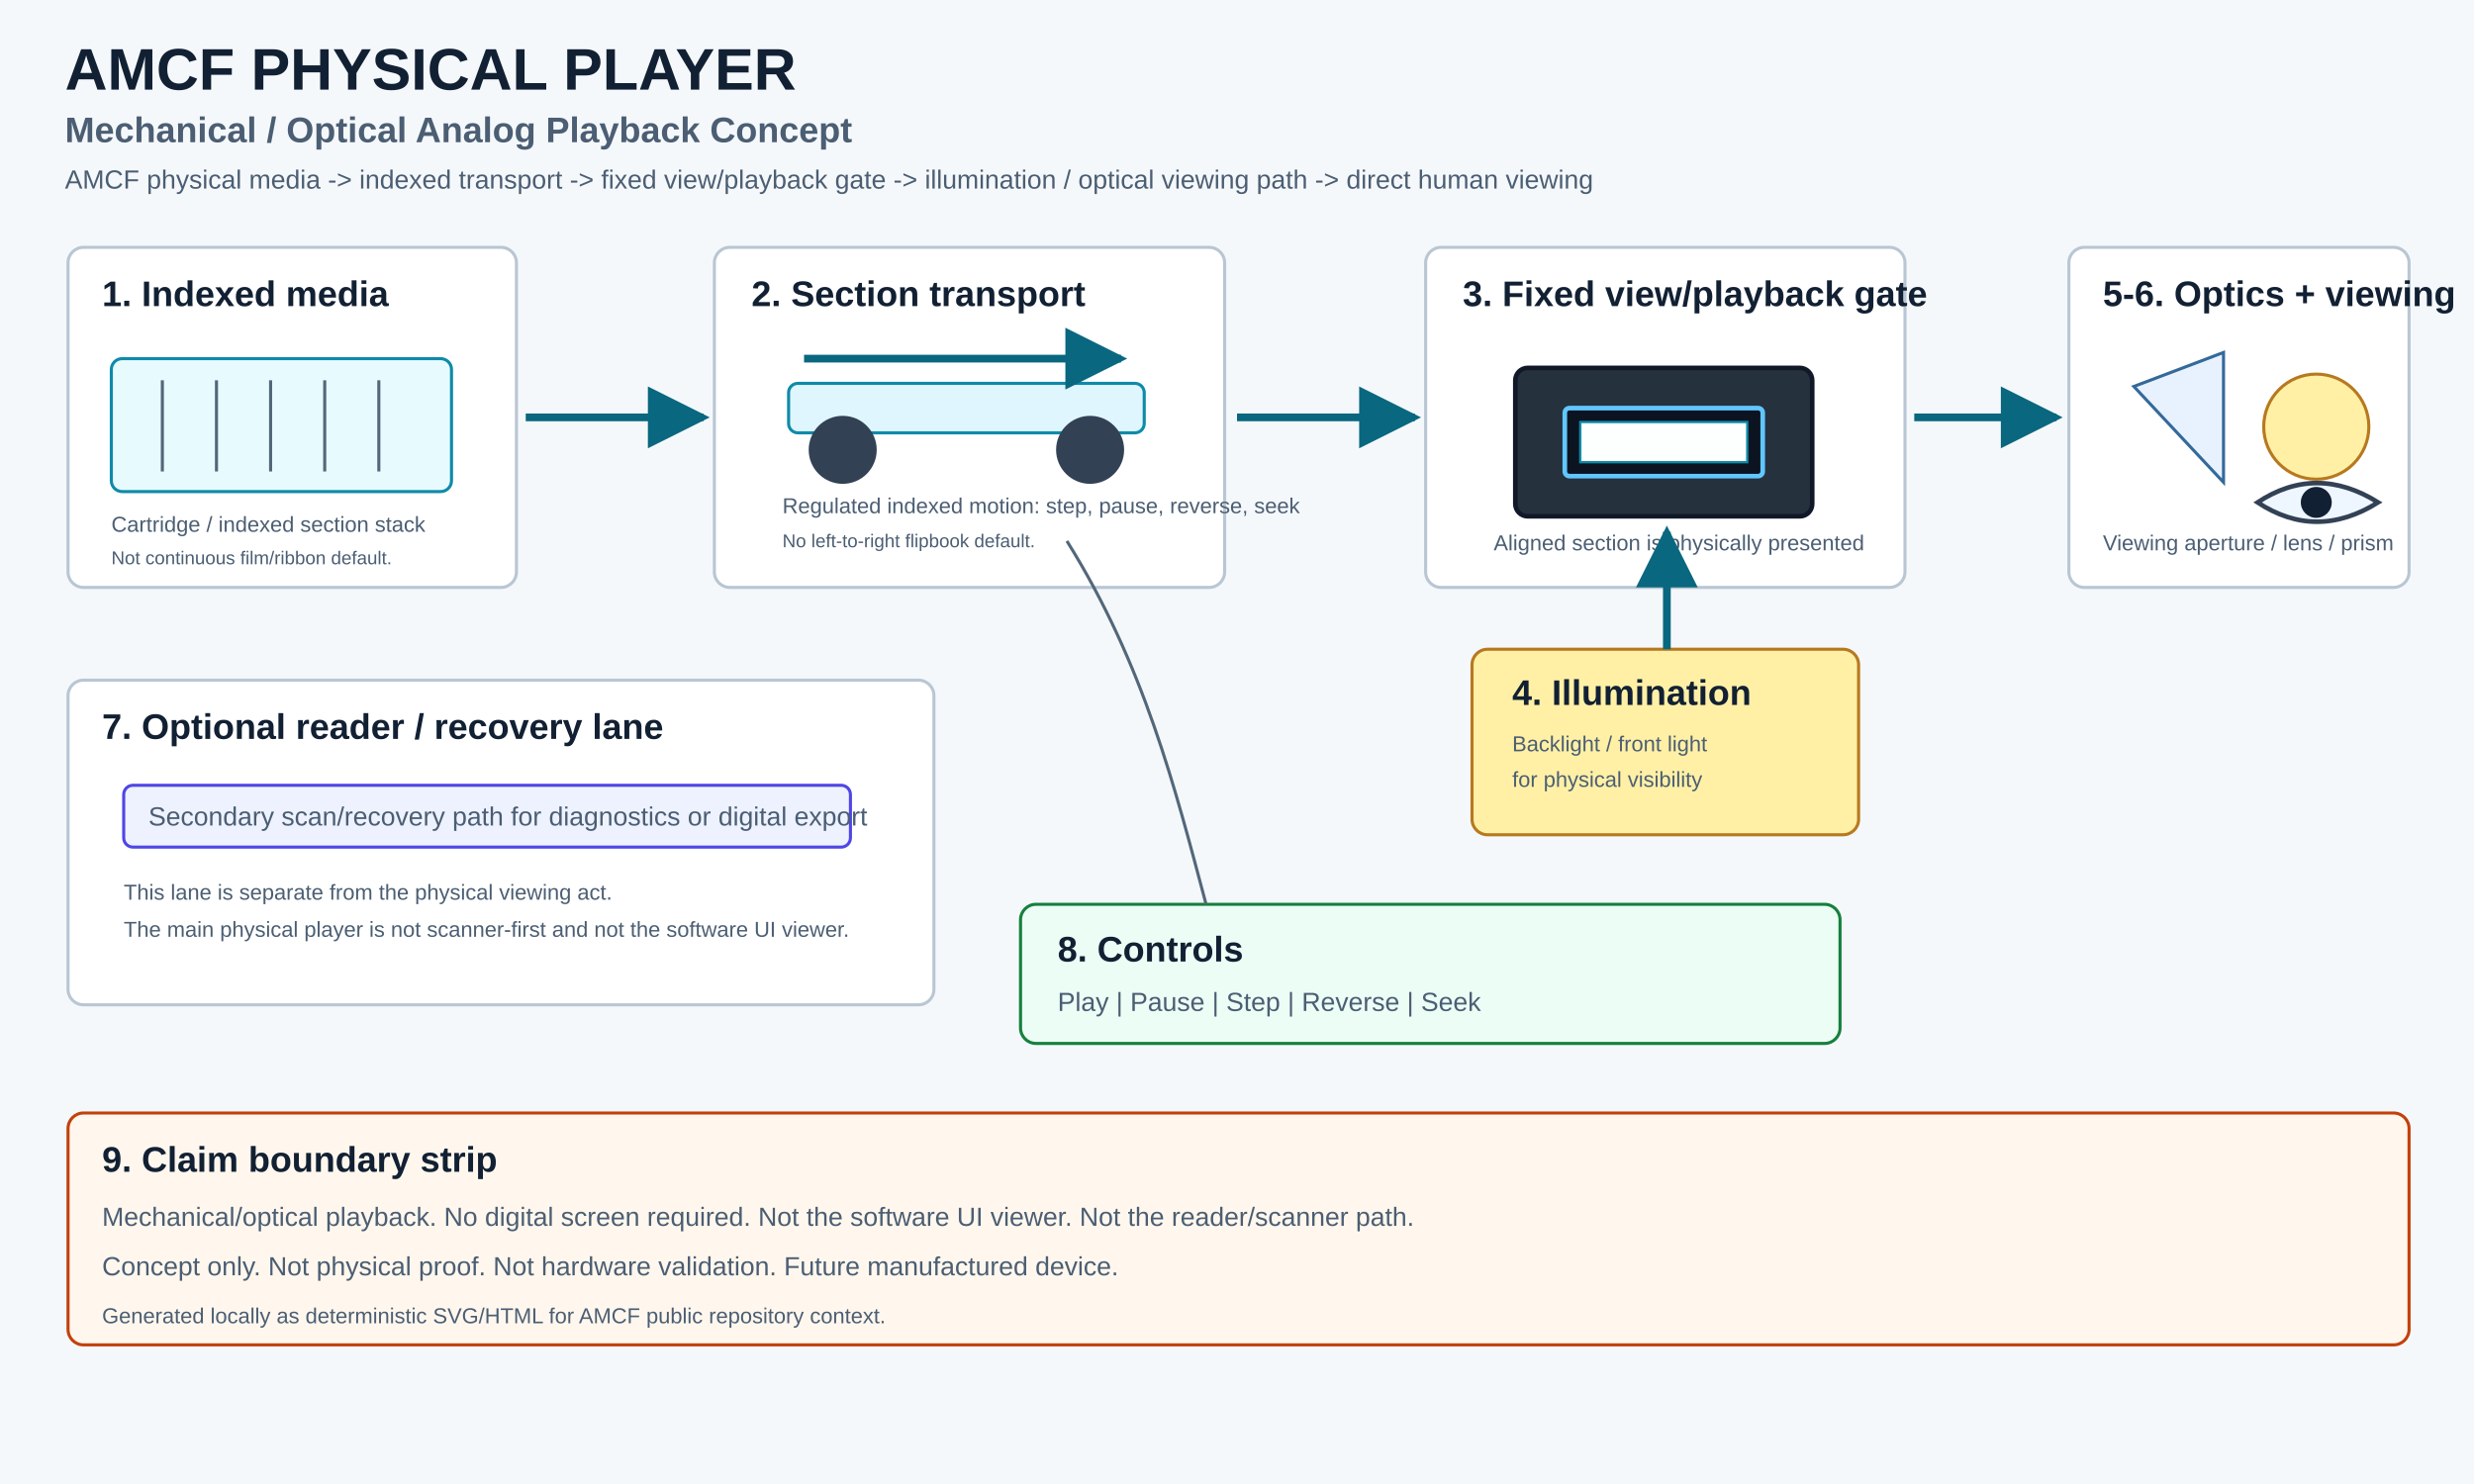
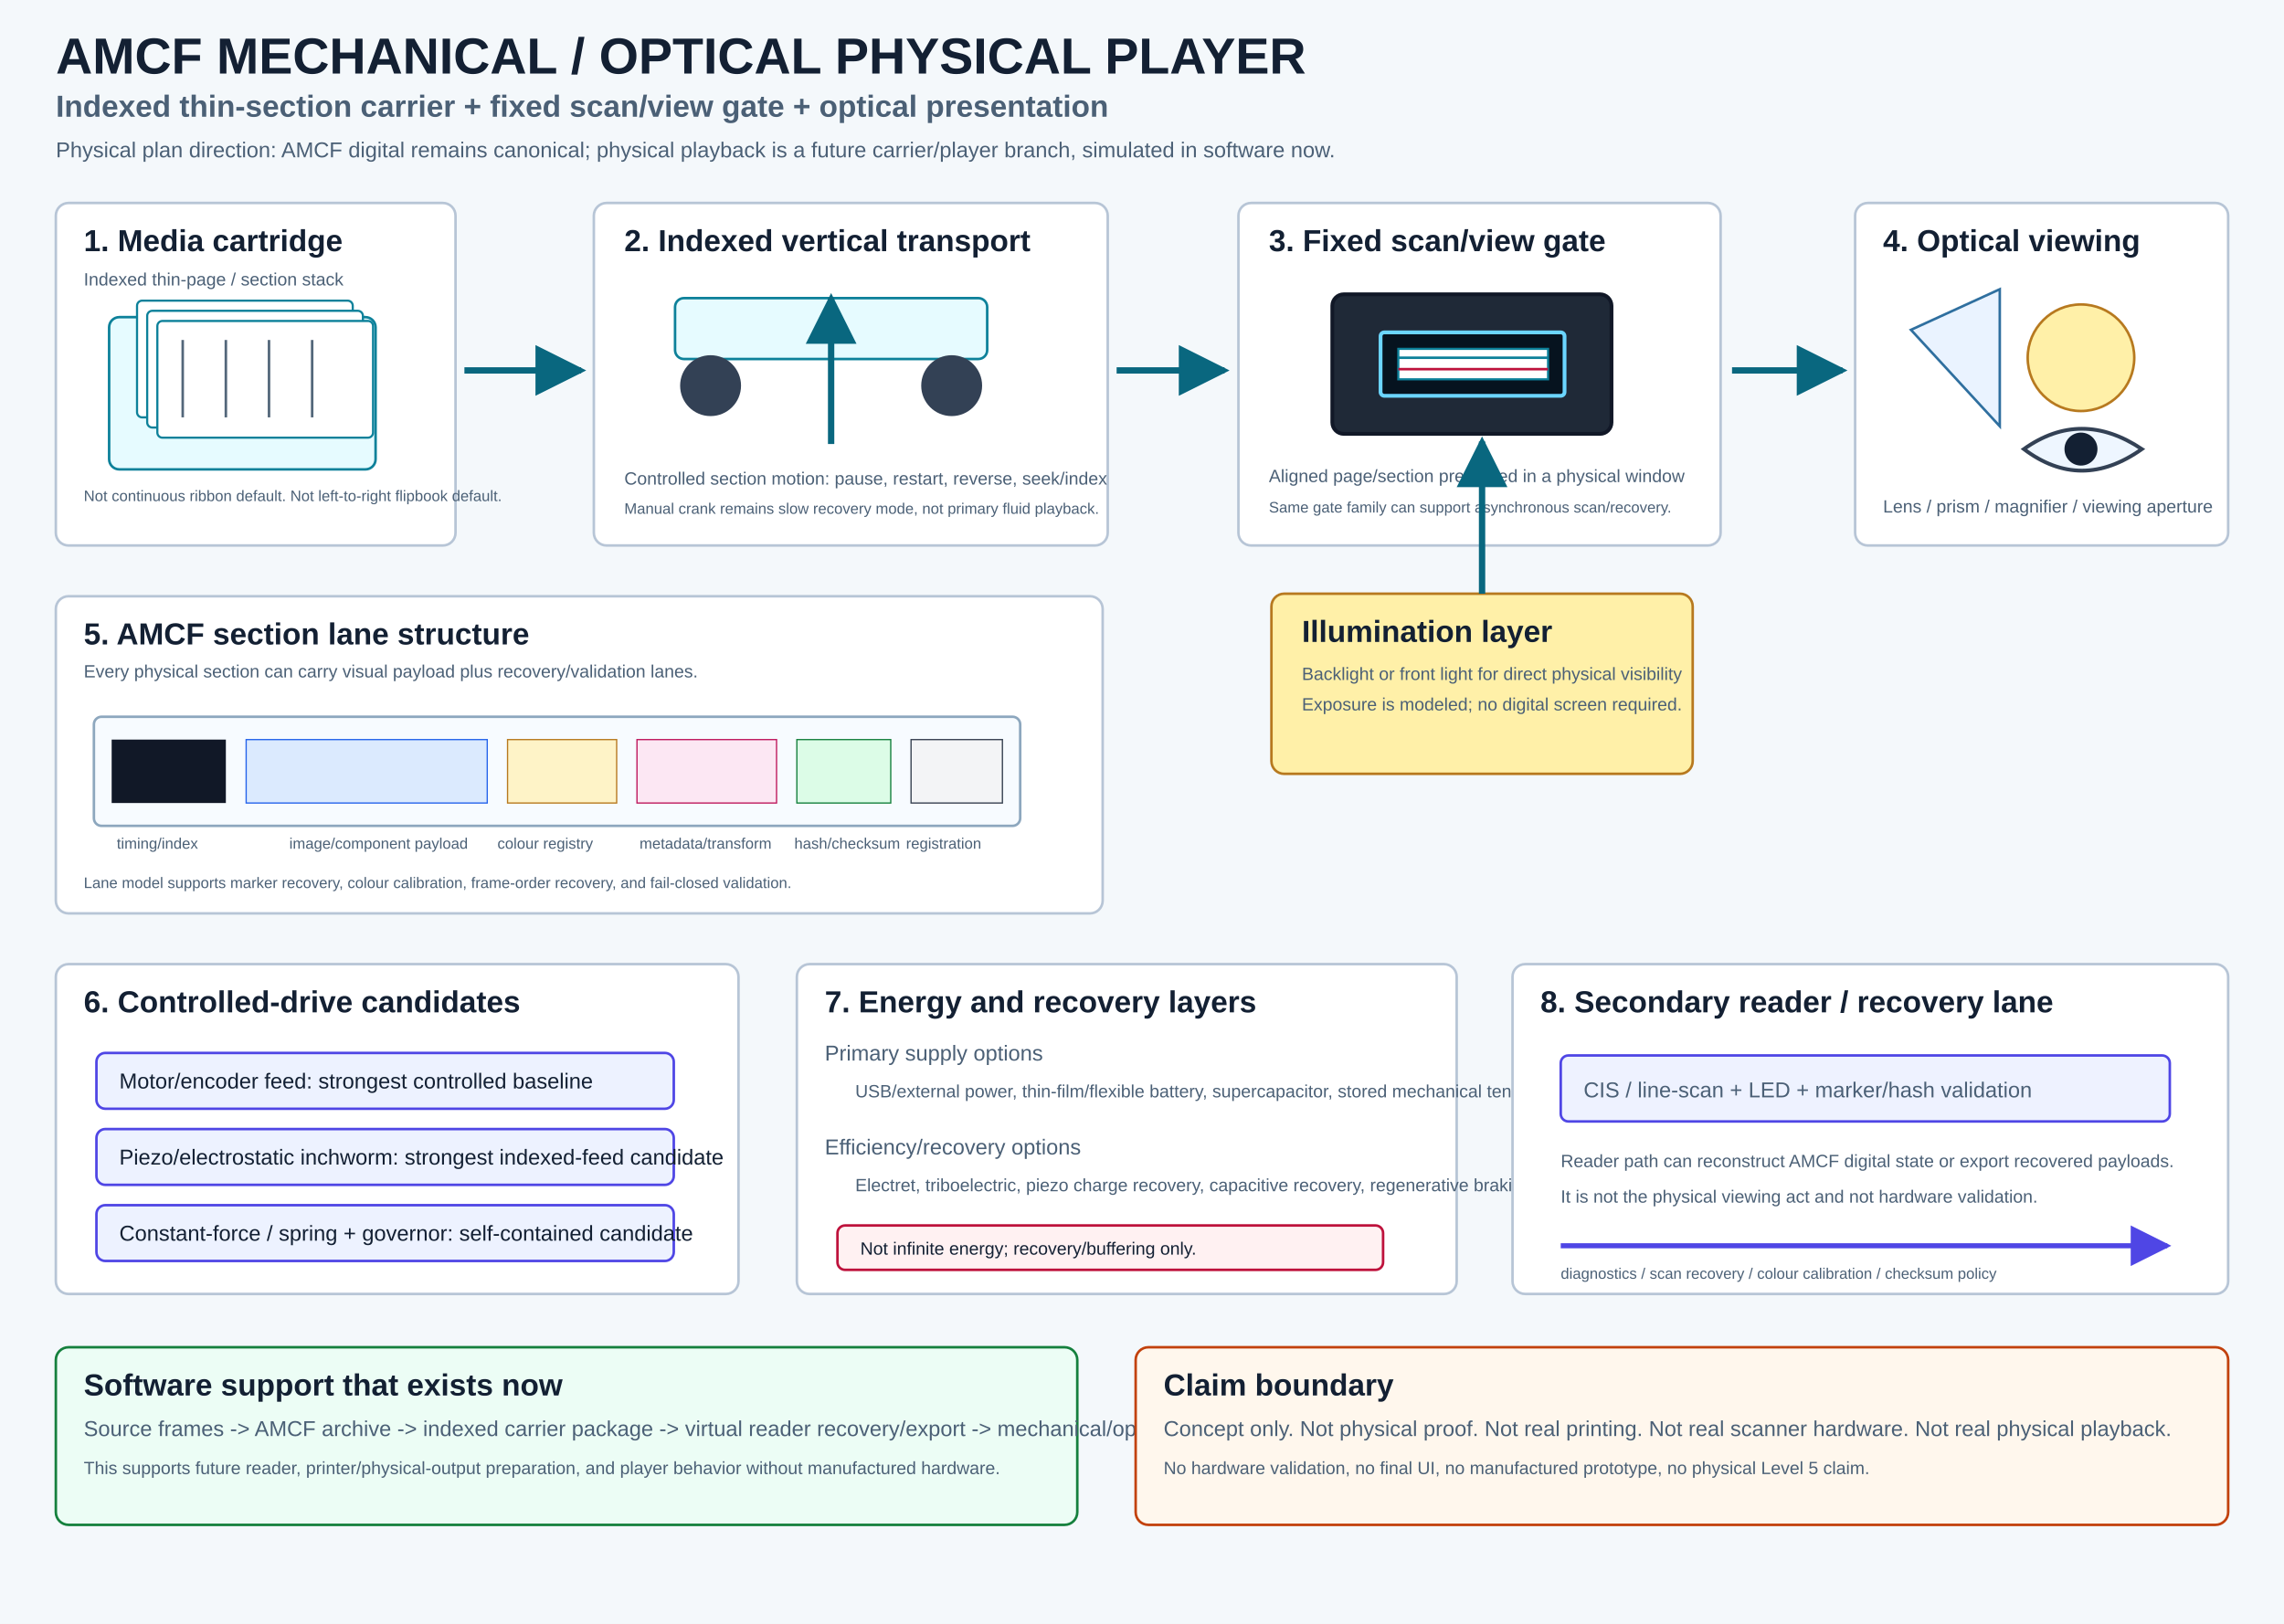
- <svg xmlns="http://www.w3.org/2000/svg" width="1600" height="960" viewBox="0 0 1600 960" role="img" aria-labelledby="title desc">
+ <svg xmlns="http://www.w3.org/2000/svg" width="1800" height="1280" viewBox="0 0 1800 1280" role="img" aria-labelledby="title desc">
  <defs>
    <style>
      text{font-family:Arial,Helvetica,sans-serif}
-       .bg{fill:#f5f8fb}.ink{fill:#122033}.muted{fill:#4b5e73}.panel{fill:white;stroke:#b9c6d3;stroke-width:2}
-       .machine{fill:#26313e;stroke:#111827;stroke-width:3}.slot{fill:#0b1420;stroke:#60c7ff;stroke-width:3}
-       .media{fill:#e7fbff;stroke:#0f8aa8;stroke-width:2}.section{fill:#fdfefe;stroke:#0f8aa8;stroke-width:1.5}
-       .light{fill:#fff0a6;stroke:#b7791f;stroke-width:2}.optics{fill:#e8f2ff;stroke:#34699a;stroke-width:2}.safe{fill:#ecfdf5;stroke:#15803d;stroke-width:2}.warn{fill:#fff7ed;stroke:#c2410c;stroke-width:2}
-       .arrow{stroke:#09677f;stroke-width:5;fill:none;marker-end:url(#arrow)}.thin{stroke:#53677a;stroke-width:2;fill:none}
-       .h1{font-size:38px;font-weight:700}.h2{font-size:23px;font-weight:700}.label{font-size:17px}.small{font-size:14px}.tiny{font-size:12px}
+       .bg{fill:#f4f8fb}.ink{fill:#132033}.muted{fill:#4b6076}
+       .panel{fill:white;stroke:#b7c5d6;stroke-width:2}.machine{fill:#1f2937;stroke:#111827;stroke-width:3}.slot{fill:#06131f;stroke:#6bd5ff;stroke-width:3}
+       .media{fill:#e6fbff;stroke:#0d819a;stroke-width:2}.page{fill:#ffffff;stroke:#0d819a;stroke-width:1.7}
+       .drive{fill:#edf2ff;stroke:#4f46e5;stroke-width:2}.light{fill:#fff0a8;stroke:#b7791f;stroke-width:2}
+       .optics{fill:#eaf3ff;stroke:#2f6f9f;stroke-width:2}.ok{fill:#ecfdf5;stroke:#15803d;stroke-width:2}
+       .warn{fill:#fff7ed;stroke:#c2410c;stroke-width:2}.no{fill:#fff1f2;stroke:#be123c;stroke-width:2}
+       .arrow{stroke:#09677f;stroke-width:5;fill:none;marker-end:url(#arrow)}.arrow2{stroke:#4f46e5;stroke-width:4;fill:none;marker-end:url(#arrow2)}
+       .thin{stroke:#53677a;stroke-width:2;fill:none}
+       .h1{font-size:40px;font-weight:700}.h2{font-size:24px;font-weight:700}.label{font-size:17px}.small{font-size:14px}.tiny{font-size:12px}
    </style>
    <marker id="arrow" viewBox="0 0 10 10" refX="9" refY="5" markerWidth="8" markerHeight="8" orient="auto-start-reverse">
      <path d="M0,0 L10,5 L0,10 z" fill="#09677f" />
    </marker>
+     <marker id="arrow2" viewBox="0 0 10 10" refX="9" refY="5" markerWidth="8" markerHeight="8" orient="auto-start-reverse">
+       <path d="M0,0 L10,5 L0,10 z" fill="#4f46e5" />
+     </marker>
  </defs>
-   <rect class="bg" width="1600" height="960" />
-   <text x="42" y="58" class="h1 ink">AMCF PHYSICAL PLAYER</text>
-   <text x="42" y="92" class="h2 muted">Mechanical / Optical Analog Playback Concept</text>
-   <text x="42" y="122" class="label muted">AMCF physical media -&gt; indexed transport -&gt; fixed view/playback gate -&gt; illumination / optical viewing path -&gt; direct human viewing</text>
-   <rect x="44" y="160" width="290" height="220" rx="10" class="panel" />
-   <text x="66" y="198" class="h2 ink">1. Indexed media</text>
-   <rect x="72" y="232" width="220" height="86" rx="7" class="media" />
-   <line x1="105" y1="246" x2="105" y2="305" class="thin" />
-   <line x1="140" y1="246" x2="140" y2="305" class="thin" />
-   <line x1="175" y1="246" x2="175" y2="305" class="thin" />
-   <line x1="210" y1="246" x2="210" y2="305" class="thin" />
-   <line x1="245" y1="246" x2="245" y2="305" class="thin" />
-   <text x="72" y="344" class="small muted">Cartridge / indexed section stack</text>
-   <text x="72" y="365" class="tiny muted">Not continuous film/ribbon default.</text>
-   <path d="M340 270 H455" class="arrow" />
-   <rect x="462" y="160" width="330" height="220" rx="10" class="panel" />
-   <text x="486" y="198" class="h2 ink">2. Section transport</text>
-   <rect x="510" y="248" width="230" height="32" rx="6" fill="#dff6ff" stroke="#0f8aa8" stroke-width="2" />
-   <circle cx="545" cy="291" r="22" fill="#334155" />
-   <circle cx="705" cy="291" r="22" fill="#334155" />
-   <path d="M520 232 H725" class="arrow" />
-   <text x="506" y="332" class="small muted">Regulated indexed motion: step, pause, reverse, seek</text>
-   <text x="506" y="354" class="tiny muted">No left-to-right flipbook default.</text>
-   <path d="M800 270 H915" class="arrow" />
-   <rect x="922" y="160" width="310" height="220" rx="10" class="panel" />
-   <text x="946" y="198" class="h2 ink">3. Fixed view/playback gate</text>
-   <rect x="980" y="238" width="192" height="96" rx="8" class="machine" />
-   <rect x="1012" y="264" width="128" height="44" rx="3" class="slot" />
-   <rect x="1022" y="273" width="108" height="26" class="section" />
-   <text x="966" y="356" class="small muted">Aligned section is physically presented</text>
-   <rect x="952" y="420" width="250" height="120" rx="10" class="light" />
-   <text x="978" y="456" class="h2 ink">4. Illumination</text>
-   <text x="978" y="486" class="small muted">Backlight / front light</text>
-   <text x="978" y="509" class="small muted">for physical visibility</text>
-   <path d="M1078 420 V344" class="arrow" />
-   <path d="M1238 270 H1330" class="arrow" />
-   <rect x="1338" y="160" width="220" height="220" rx="10" class="panel" />
-   <text x="1360" y="198" class="h2 ink">5-6. Optics + viewing</text>
-   <polygon points="1380,250 1438,228 1438,312" class="optics" />
-   <circle cx="1498" cy="276" r="34" class="light" />
-   <path d="M1460 325 Q1498 300 1538 325 Q1498 350 1460 325Z" fill="#eef6ff" stroke="#334155" stroke-width="3" />
-   <circle cx="1498" cy="325" r="10" fill="#122033" />
-   <text x="1360" y="356" class="small muted">Viewing aperture / lens / prism</text>
-   <rect x="44" y="440" width="560" height="210" rx="10" class="panel" />
-   <text x="66" y="478" class="h2 ink">7. Optional reader / recovery lane</text>
-   <rect x="80" y="508" width="470" height="40" rx="6" fill="#eef2ff" stroke="#4f46e5" stroke-width="2" />
-   <text x="96" y="534" class="label muted">Secondary scan/recovery path for diagnostics or digital export</text>
-   <text x="80" y="582" class="small muted">This lane is separate from the physical viewing act.</text>
-   <text x="80" y="606" class="small muted">The main physical player is not scanner-first and not the software UI viewer.</text>
-   <rect x="660" y="585" width="530" height="90" rx="10" class="safe" />
-   <text x="684" y="622" class="h2 ink">8. Controls</text>
-   <text x="684" y="654" class="label muted">Play | Pause | Step | Reverse | Seek</text>
-   <path d="M780 585 C760 510 740 430 690 350" class="thin" />
-   <rect x="44" y="720" width="1514" height="150" rx="10" class="warn" />
-   <text x="66" y="758" class="h2 ink">9. Claim boundary strip</text>
-   <text x="66" y="793" class="label muted">Mechanical/optical playback. No digital screen required. Not the software UI viewer. Not the reader/scanner path.</text>
-   <text x="66" y="825" class="label muted">Concept only. Not physical proof. Not hardware validation. Future manufactured device.</text>
-   <text x="66" y="856" class="small muted">Generated locally as deterministic SVG/HTML for AMCF public repository context.</text>
+   <rect class="bg" width="1800" height="1280" />
+   <text x="44" y="58" class="h1 ink">AMCF MECHANICAL / OPTICAL PHYSICAL PLAYER</text>
+   <text x="44" y="92" class="h2 muted">Indexed thin-section carrier + fixed scan/view gate + optical presentation</text>
+   <text x="44" y="124" class="label muted">Physical plan direction: AMCF digital remains canonical; physical playback is a future carrier/player branch, simulated in software now.</text>
+   <rect x="44" y="160" width="315" height="270" rx="10" class="panel" />
+   <text x="66" y="198" class="h2 ink">1. Media cartridge</text>
+   <text x="66" y="225" class="small muted">Indexed thin-page / section stack</text>
+   <g transform="translate(86 250)">
+     <rect x="0" y="0" width="210" height="120" rx="8" class="media" />
+     <rect x="22" y="-13" width="170" height="92" rx="4" class="page" />
+     <rect x="30" y="-5" width="170" height="92" rx="4" class="page" />
+     <rect x="38" y="3" width="170" height="92" rx="4" class="page" />
+     <line x1="58" y1="18" x2="58" y2="79" class="thin" />
+     <line x1="92" y1="18" x2="92" y2="79" class="thin" />
+     <line x1="126" y1="18" x2="126" y2="79" class="thin" />
+     <line x1="160" y1="18" x2="160" y2="79" class="thin" />
+   </g>
+   <text x="66" y="395" class="tiny muted">Not continuous ribbon default. Not left-to-right flipbook default.</text>
+   <path d="M366 292 H458" class="arrow" />
+   <rect x="468" y="160" width="405" height="270" rx="10" class="panel" />
+   <text x="492" y="198" class="h2 ink">2. Indexed vertical transport</text>
+   <rect x="532" y="235" width="246" height="48" rx="7" class="media" />
+   <circle cx="560" cy="304" r="24" fill="#334155" />
+   <circle cx="750" cy="304" r="24" fill="#334155" />
+   <path d="M655 350 V235" class="arrow" />
+   <text x="492" y="382" class="small muted">Controlled section motion: pause, restart, reverse, seek/index</text>
+   <text x="492" y="405" class="tiny muted">Manual crank remains slow recovery mode, not primary fluid playback.</text>
+   <path d="M880 292 H965" class="arrow" />
+   <rect x="976" y="160" width="380" height="270" rx="10" class="panel" />
+   <text x="1000" y="198" class="h2 ink">3. Fixed scan/view gate</text>
+   <rect x="1050" y="232" width="220" height="110" rx="9" class="machine" />
+   <rect x="1088" y="262" width="145" height="50" rx="3" class="slot" />
+   <rect x="1102" y="275" width="118" height="24" class="page" />
+   <line x1="1102" y1="282" x2="1220" y2="282" stroke="#0d819a" stroke-width="2" />
+   <line x1="1102" y1="291" x2="1220" y2="291" stroke="#be123c" stroke-width="2" />
+   <text x="1000" y="380" class="small muted">Aligned page/section presented in a physical window</text>
+   <text x="1000" y="404" class="tiny muted">Same gate family can support asynchronous scan/recovery.</text>
+   <path d="M1365 292 H1452" class="arrow" />
+   <rect x="1462" y="160" width="294" height="270" rx="10" class="panel" />
+   <text x="1484" y="198" class="h2 ink">4. Optical viewing</text>
+   <polygon points="1506,260 1576,228 1576,336" class="optics" />
+   <circle cx="1640" cy="282" r="42" class="light" />
+   <path d="M1595 354 Q1640 322 1688 354 Q1640 388 1595 354Z" fill="#eef6ff" stroke="#334155" stroke-width="3" />
+   <circle cx="1640" cy="354" r="13" fill="#132033" />
+   <text x="1484" y="404" class="small muted">Lens / prism / magnifier / viewing aperture</text>
+   <rect x="1002" y="468" width="332" height="142" rx="10" class="light" />
+   <text x="1026" y="506" class="h2 ink">Illumination layer</text>
+   <text x="1026" y="536" class="small muted">Backlight or front light for direct physical visibility</text>
+   <text x="1026" y="560" class="small muted">Exposure is modeled; no digital screen required.</text>
+   <path d="M1168 468 V348" class="arrow" />
+   <rect x="44" y="470" width="825" height="250" rx="10" class="panel" />
+   <text x="66" y="508" class="h2 ink">5. AMCF section lane structure</text>
+   <text x="66" y="534" class="small muted">Every physical section can carry visual payload plus recovery/validation lanes.</text>
+   <g transform="translate(74 565)">
+     <rect x="0" y="0" width="730" height="86" rx="6" fill="#f7fbff" stroke="#8da7be" stroke-width="2" />
+     <rect x="14" y="18" width="90" height="50" fill="#111827" />
+     <rect x="120" y="18" width="190" height="50" fill="#dbeafe" stroke="#2563eb" />
+     <rect x="326" y="18" width="86" height="50" fill="#fef3c7" stroke="#b7791f" />
+     <rect x="428" y="18" width="110" height="50" fill="#fce7f3" stroke="#be185d" />
+     <rect x="554" y="18" width="74" height="50" fill="#dcfce7" stroke="#15803d" />
+     <rect x="644" y="18" width="72" height="50" fill="#f3f4f6" stroke="#374151" />
+     <text x="18" y="104" class="tiny muted">timing/index</text>
+     <text x="154" y="104" class="tiny muted">image/component payload</text>
+     <text x="318" y="104" class="tiny muted">colour registry</text>
+     <text x="430" y="104" class="tiny muted">metadata/transform</text>
+     <text x="552" y="104" class="tiny muted">hash/checksum</text>
+     <text x="640" y="104" class="tiny muted">registration</text>
+   </g>
+   <text x="66" y="700" class="tiny muted">Lane model supports marker recovery, colour calibration, frame-order recovery, and fail-closed validation.</text>
+   <rect x="44" y="760" width="538" height="260" rx="10" class="panel" />
+   <text x="66" y="798" class="h2 ink">6. Controlled-drive candidates</text>
+   <rect x="76" y="830" width="455" height="44" rx="7" class="drive" />
+   <text x="94" y="858" class="label ink">Motor/encoder feed: strongest controlled baseline</text>
+   <rect x="76" y="890" width="455" height="44" rx="7" class="drive" />
+   <text x="94" y="918" class="label ink">Piezo/electrostatic inchworm: strongest indexed-feed candidate</text>
+   <rect x="76" y="950" width="455" height="44" rx="7" class="drive" />
+   <text x="94" y="978" class="label ink">Constant-force / spring + governor: self-contained candidate</text>
+   <rect x="628" y="760" width="520" height="260" rx="10" class="panel" />
+   <text x="650" y="798" class="h2 ink">7. Energy and recovery layers</text>
+   <text x="650" y="836" class="label muted">Primary supply options</text>
+   <text x="674" y="865" class="small muted">USB/external power, thin-film/flexible battery, supercapacitor, stored mechanical tension.</text>
+   <text x="650" y="910" class="label muted">Efficiency/recovery options</text>
+   <text x="674" y="939" class="small muted">Electret, triboelectric, piezo charge recovery, capacitive recovery, regenerative braking.</text>
+   <rect x="660" y="966" width="430" height="35" rx="6" class="no" />
+   <text x="678" y="989" class="small ink">Not infinite energy; recovery/buffering only.</text>
+   <rect x="1192" y="760" width="564" height="260" rx="10" class="panel" />
+   <text x="1214" y="798" class="h2 ink">8. Secondary reader / recovery lane</text>
+   <rect x="1230" y="832" width="480" height="52" rx="6" fill="#eef2ff" stroke="#4f46e5" stroke-width="2" />
+   <text x="1248" y="865" class="label muted">CIS / line-scan + LED + marker/hash validation</text>
+   <text x="1230" y="920" class="small muted">Reader path can reconstruct AMCF digital state or export recovered payloads.</text>
+   <text x="1230" y="948" class="small muted">It is not the physical viewing act and not hardware validation.</text>
+   <path d="M1230 982 H1708" class="arrow2" />
+   <text x="1230" y="1008" class="tiny muted">diagnostics / scan recovery / colour calibration / checksum policy</text>
+   <rect x="44" y="1062" width="805" height="140" rx="10" class="ok" />
+   <text x="66" y="1100" class="h2 ink">Software support that exists now</text>
+   <text x="66" y="1132" class="label muted">Source frames -&gt; AMCF archive -&gt; indexed carrier package -&gt; virtual reader recovery/export -&gt; mechanical/optical player simulator.</text>
+   <text x="66" y="1162" class="small muted">This supports future reader, printer/physical-output preparation, and player behavior without manufactured hardware.</text>
+   <rect x="895" y="1062" width="861" height="140" rx="10" class="warn" />
+   <text x="917" y="1100" class="h2 ink">Claim boundary</text>
+   <text x="917" y="1132" class="label muted">Concept only. Not physical proof. Not real printing. Not real scanner hardware. Not real physical playback.</text>
+   <text x="917" y="1162" class="small muted">No hardware validation, no final UI, no manufactured prototype, no physical Level 5 claim.</text>
</svg>
